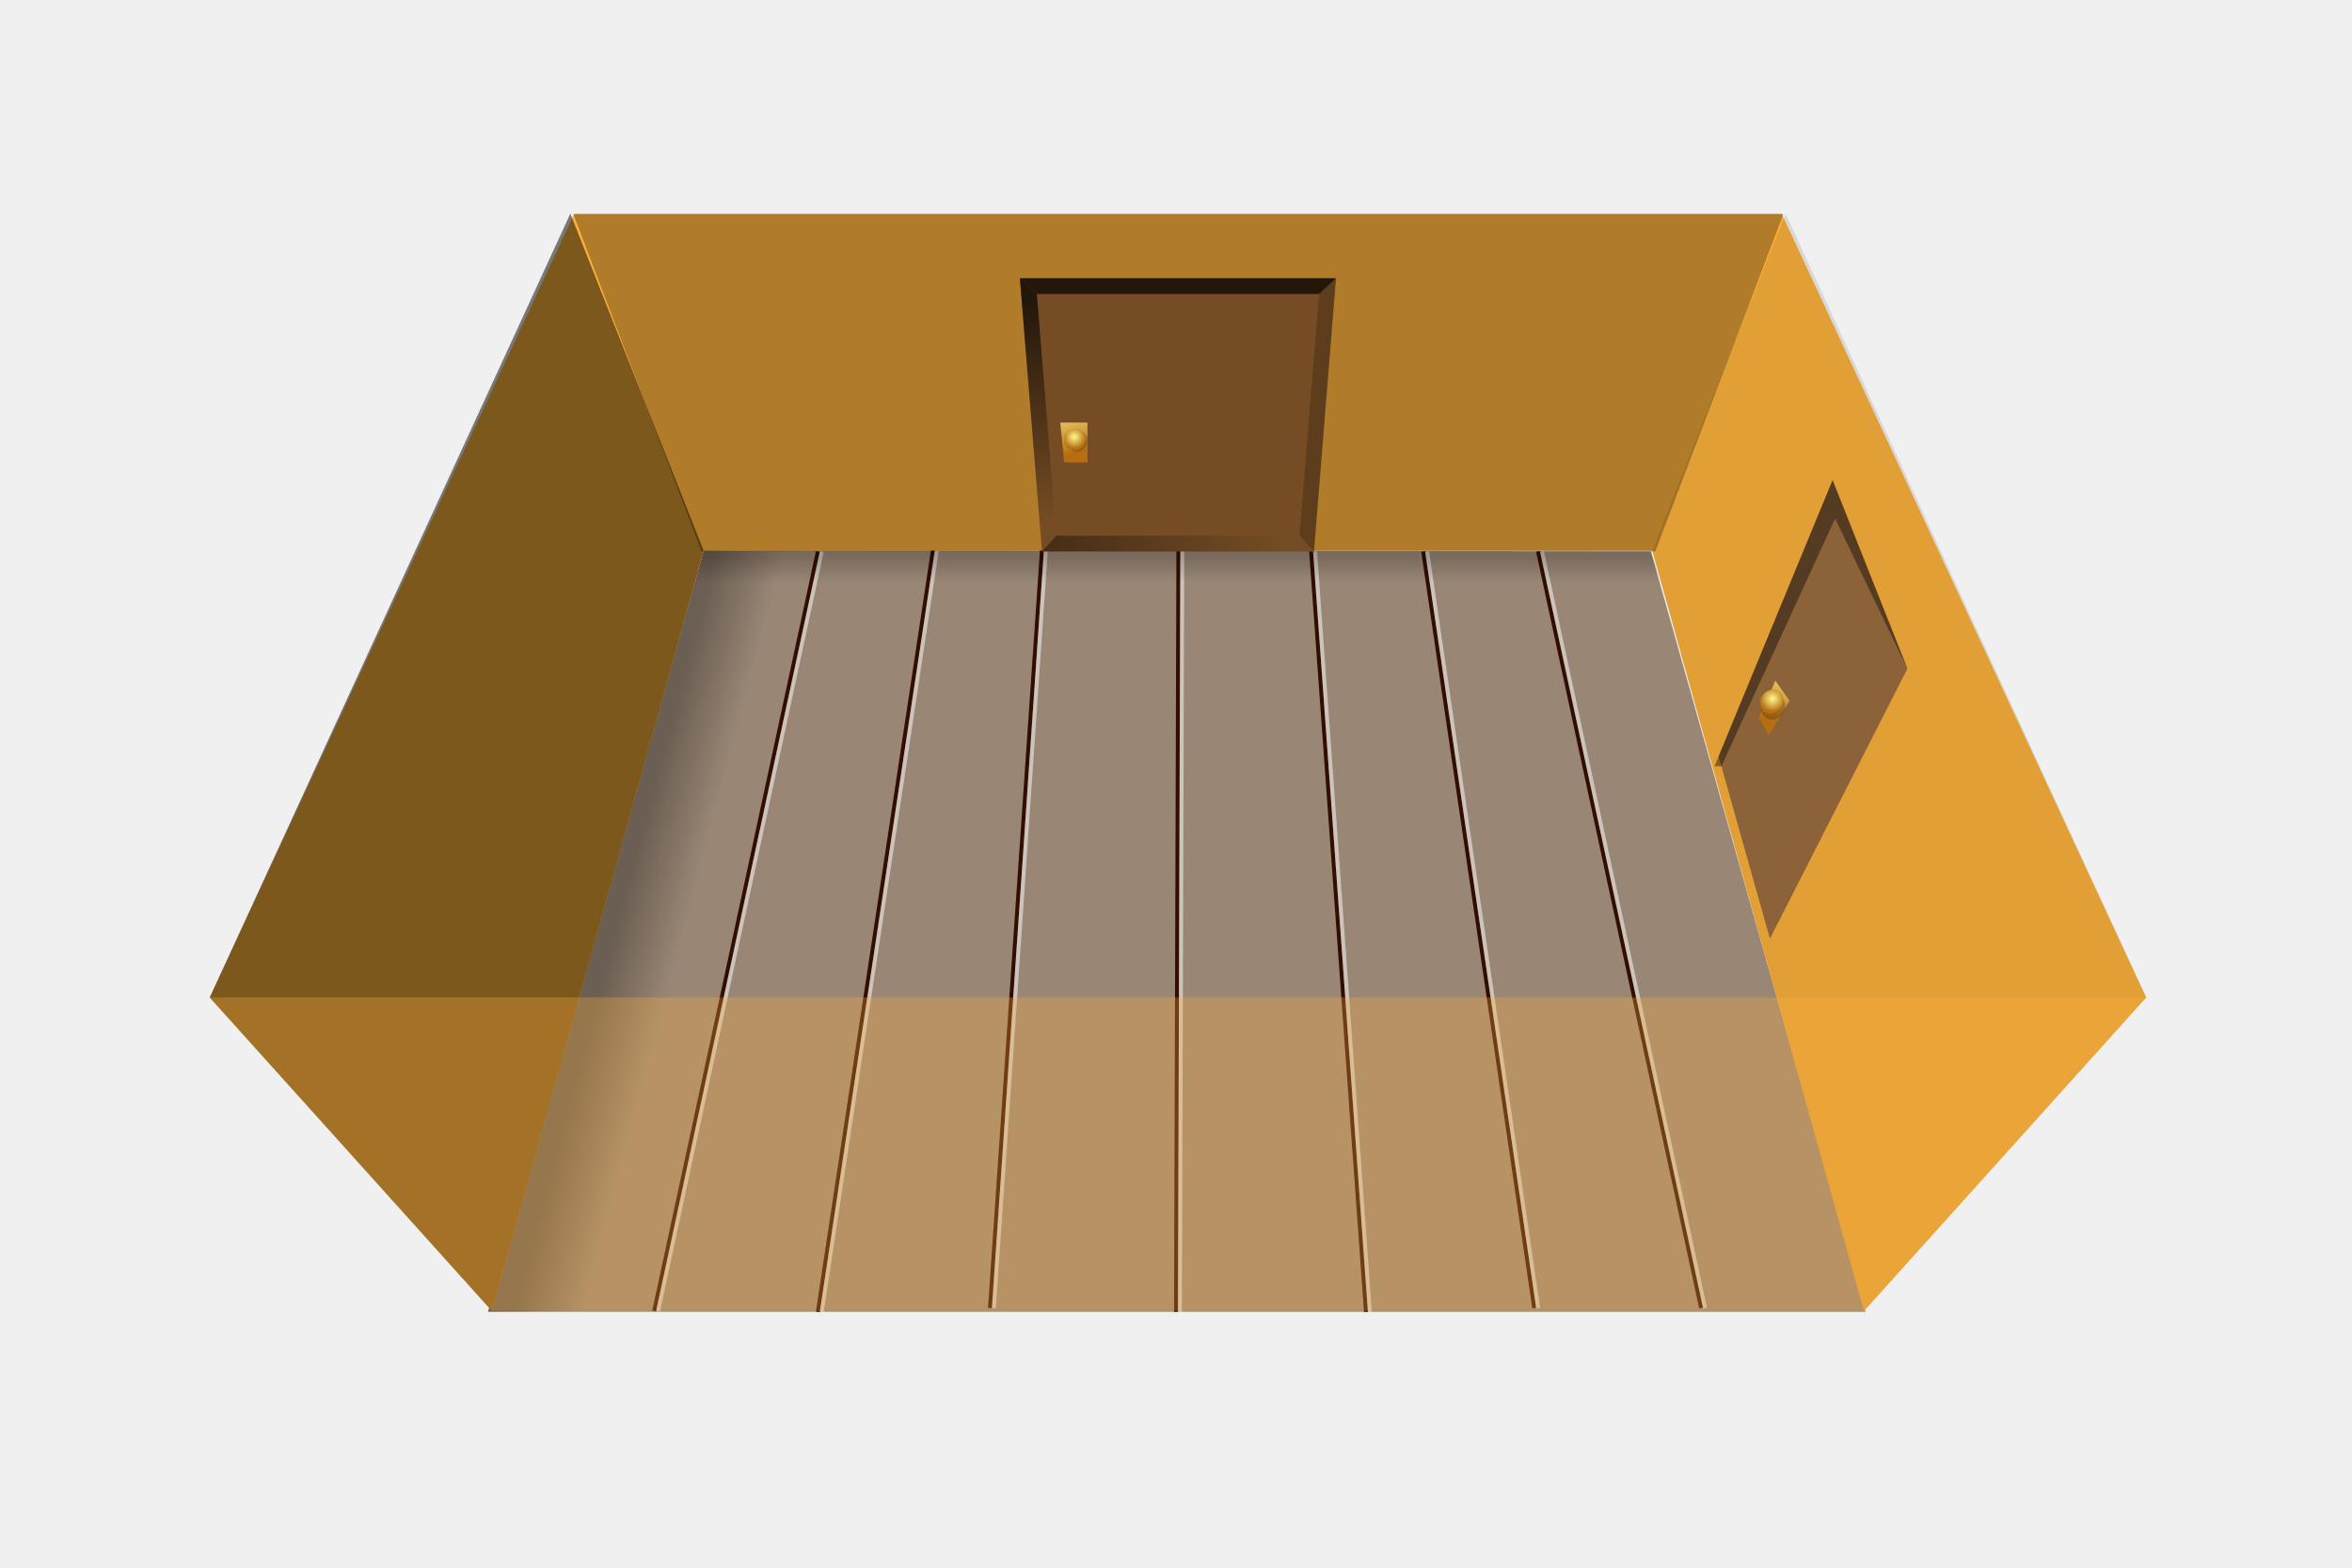
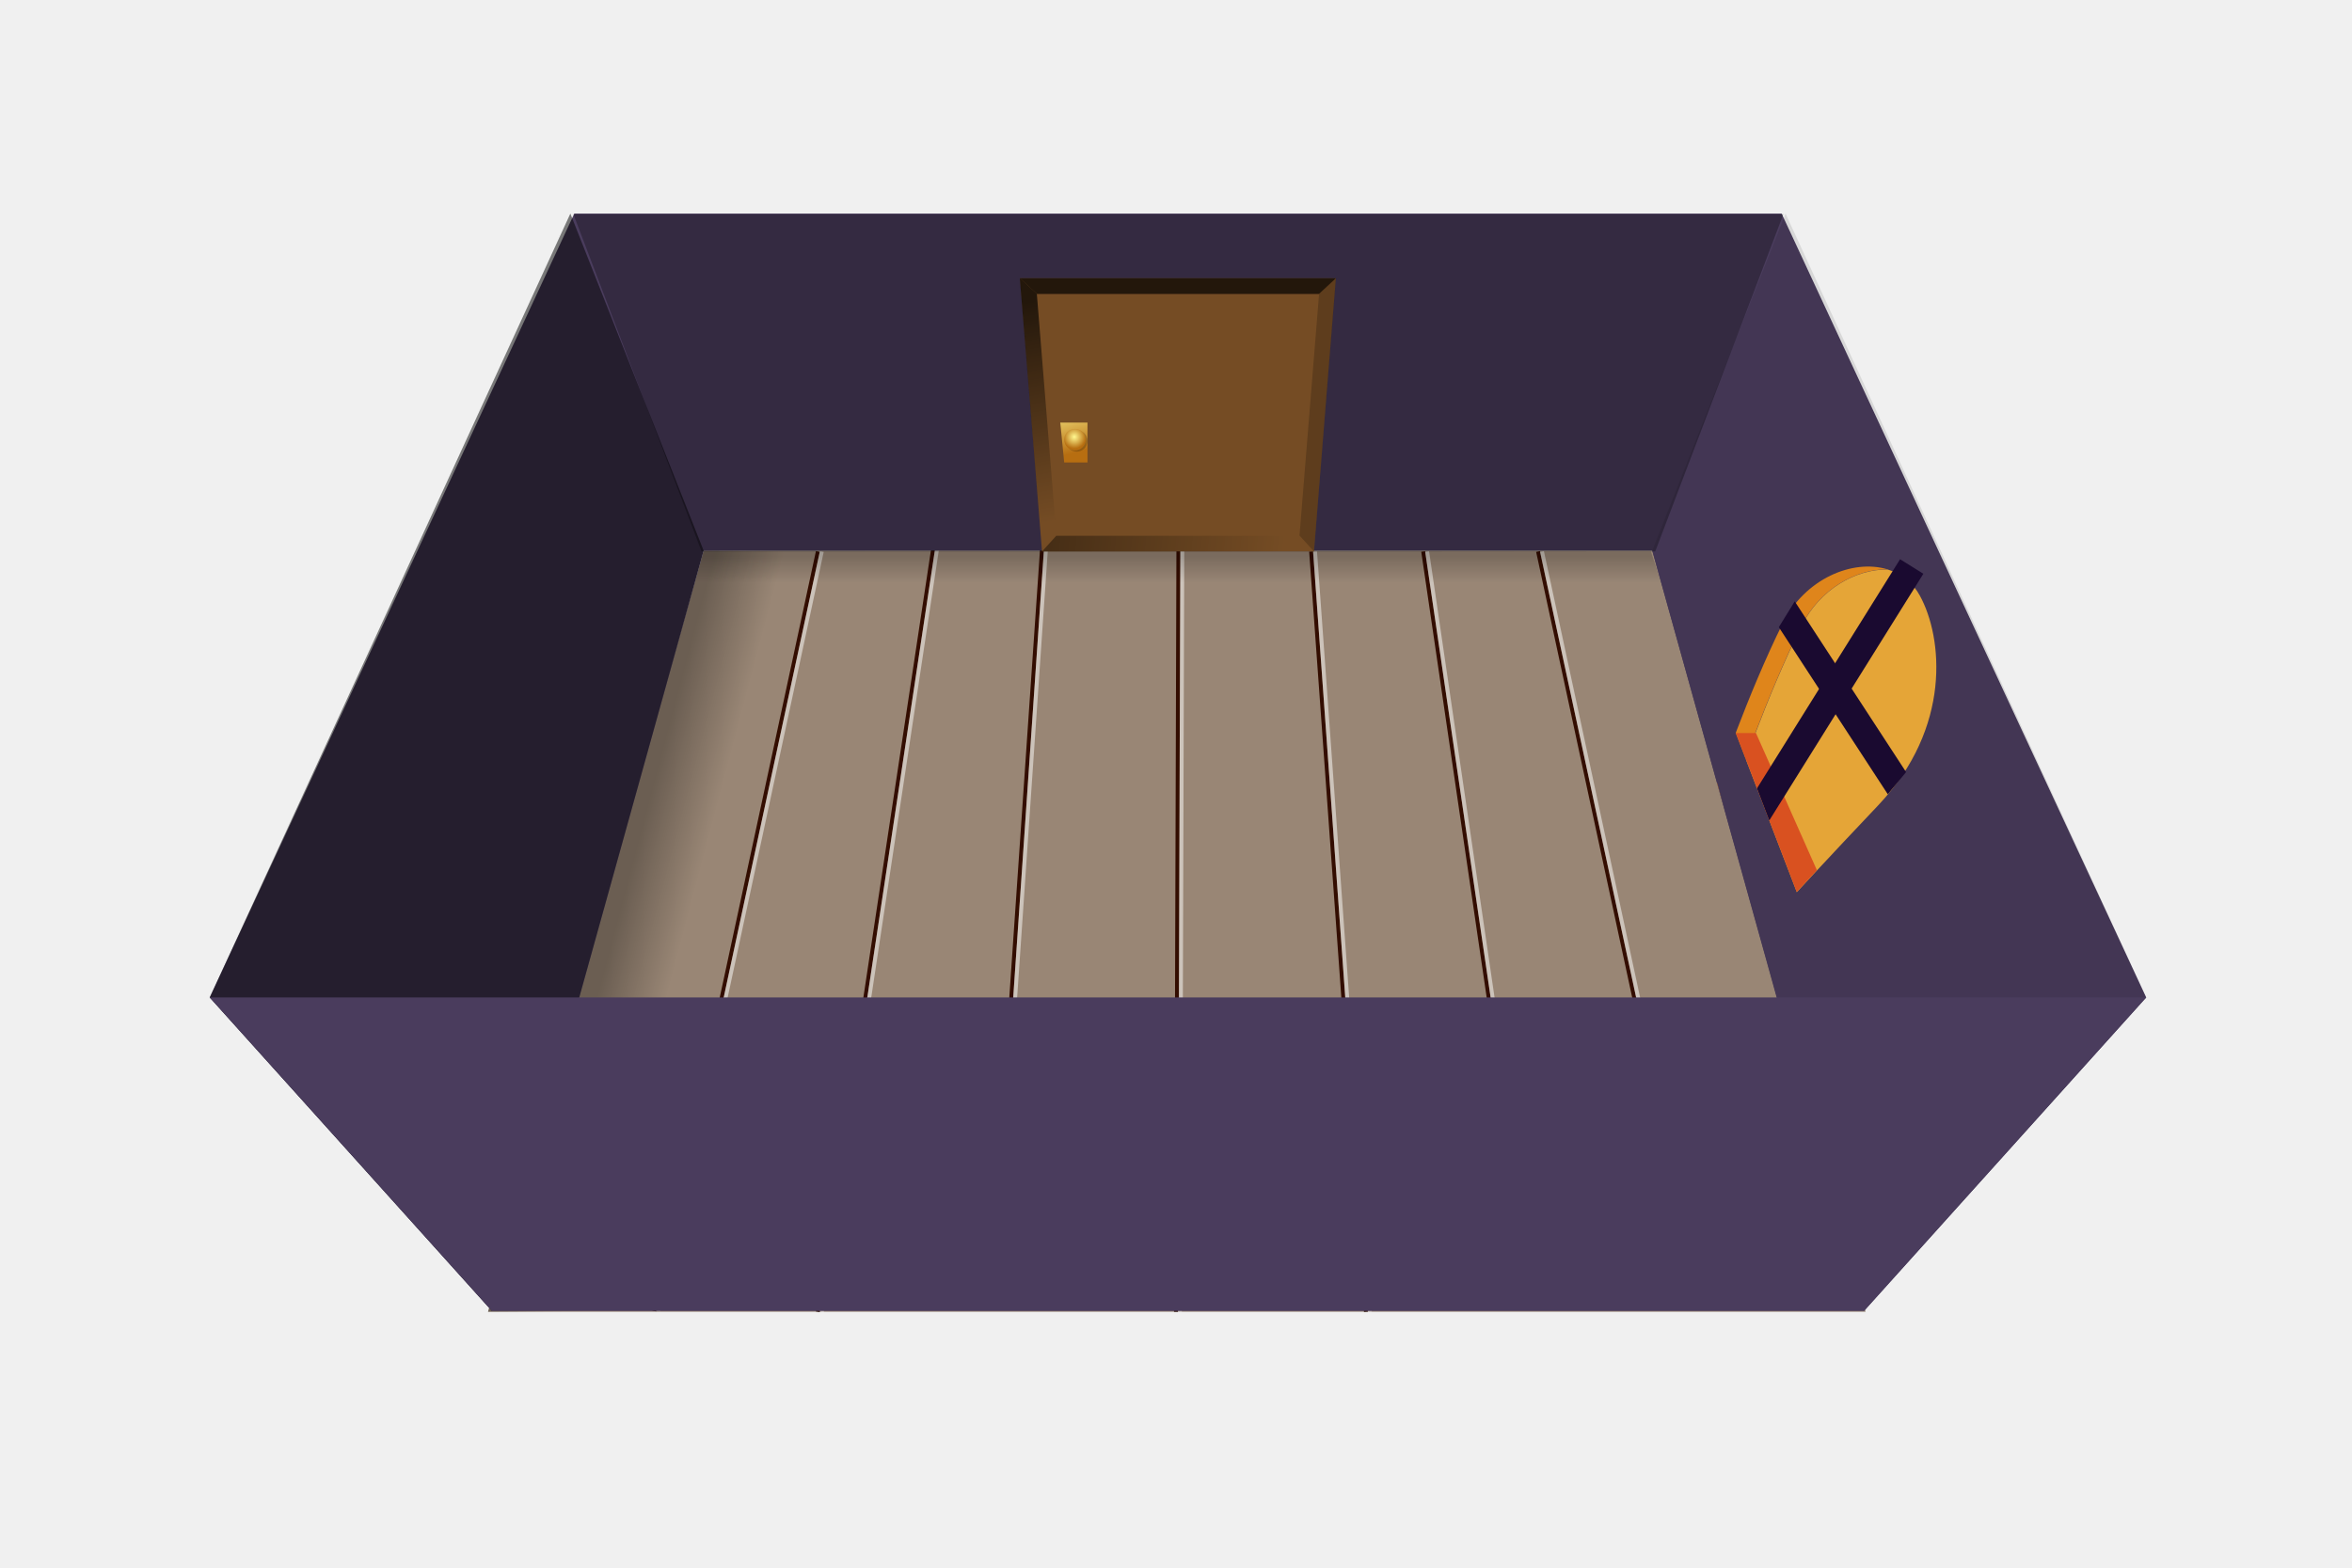
<svg xmlns="http://www.w3.org/2000/svg" xmlns:xlink="http://www.w3.org/1999/xlink" width="600" height="400" viewBox="0 0 600 400">
  <defs>
    <linearGradient id="a" x1="173.71" y1="240.41" x2="157.22" y2="236.05" gradientUnits="userSpaceOnUse">
      <stop offset="0" stop-color="#fff" />
      <stop offset="1" />
    </linearGradient>
    <linearGradient id="b" x1="300.54" y1="148.67" x2="300.54" y2="142" xlink:href="#a" />
    <linearGradient id="c" x1="271.6" y1="101.74" x2="275.05" y2="115.28" gradientUnits="userSpaceOnUse">
      <stop offset="0.01" stop-color="#fff78f" />
      <stop offset="1" stop-color="#b76e11" />
    </linearGradient>
    <linearGradient id="d" x1="269.96" y1="133.11" x2="259.39" y2="77.41" xlink:href="#a" />
    <linearGradient id="e" x1="327.08" y1="141.67" x2="252.33" y2="133.8" xlink:href="#a" />
    <radialGradient id="f" cx="274.06" cy="111.47" r="2.97" xlink:href="#c" />
-     <linearGradient id="g" x1="493.71" y1="332.94" x2="497.82" y2="349.08" gradientTransform="translate(210.58 -374.42) rotate(31.6)" xlink:href="#c" />
-     <radialGradient id="h" cx="495.37" cy="344.13" r="3.31" gradientTransform="translate(210.58 -374.42) rotate(31.6)" xlink:href="#c" />
  </defs>
  <g style="isolation: isolate">
    <g>
      <g>
        <polygon points="181.43 287.13 155.85 287.13 147.61 324.53 174.64 324.53 181.43 287.13" style="fill: red;stroke: #fff;stroke-miterlimit: 10;stroke-width: 0.976px" />
        <polygon points="214.43 287.13 188.85 287.13 182.49 324.53 209.52 324.53 214.43 287.13" style="fill: red;stroke: #fff;stroke-miterlimit: 10;stroke-width: 0.976px" />
        <polygon points="247.43 287.13 221.85 287.13 217.37 324.53 244.41 324.53 247.43 287.13" style="fill: red;stroke: #fff;stroke-miterlimit: 10;stroke-width: 0.976px" />
        <polygon points="280.44 287.13 254.86 287.13 252.25 324.53 279.29 324.53 280.44 287.13" style="fill: red;stroke: #fff;stroke-miterlimit: 10;stroke-width: 0.976px" />
        <polygon points="313.44 287.13 287.86 287.13 287.13 324.53 314.17 324.53 313.44 287.13" style="fill: red;stroke: #fff;stroke-miterlimit: 10;stroke-width: 0.976px" />
        <polygon points="346.44 287.13 320.87 287.13 322.02 324.53 349.05 324.53 346.44 287.13" style="fill: red;stroke: #fff;stroke-miterlimit: 10;stroke-width: 0.976px" />
        <polygon points="379.45 287.13 353.87 287.13 356.9 324.53 383.93 324.53 379.45 287.13" style="fill: red;stroke: #fff;stroke-miterlimit: 10;stroke-width: 0.976px" />
        <polygon points="412.45 287.13 386.87 287.13 391.78 324.53 418.81 324.53 412.45 287.13" style="fill: red;stroke: #fff;stroke-miterlimit: 10;stroke-width: 0.976px" />
        <polygon points="445.46 287.13 419.88 287.13 426.66 324.53 453.69 324.53 445.46 287.13" style="fill: red;stroke: #fff;stroke-miterlimit: 10;stroke-width: 0.976px" />
        <polygon points="188.92 245.79 164.96 245.79 157.75 278.52 182.99 278.52 188.92 245.79" style="fill: red;stroke: #fff;stroke-miterlimit: 10;stroke-width: 0.976px" />
        <polygon points="219.85 245.79 195.88 245.79 190.32 278.52 215.56 278.52 219.85 245.79" style="fill: red;stroke: #fff;stroke-miterlimit: 10;stroke-width: 0.976px" />
        <polygon points="250.78 245.79 226.81 245.79 222.89 278.52 248.13 278.52 250.78 245.79" style="fill: red;stroke: #fff;stroke-miterlimit: 10;stroke-width: 0.976px" />
        <polygon points="281.71 245.79 257.74 245.79 255.46 278.52 280.7 278.52 281.71 245.79" style="fill: red;stroke: #fff;stroke-miterlimit: 10;stroke-width: 0.976px" />
        <polygon points="312.64 245.79 288.67 245.79 288.03 278.52 313.27 278.52 312.64 245.79" style="fill: red;stroke: #fff;stroke-miterlimit: 10;stroke-width: 0.976px" />
        <polygon points="343.56 245.79 319.6 245.79 320.6 278.52 345.85 278.52 343.56 245.79" style="fill: red;stroke: #fff;stroke-miterlimit: 10;stroke-width: 0.976px" />
        <polygon points="374.49 245.79 350.52 245.79 353.17 278.52 378.42 278.52 374.49 245.79" style="fill: red;stroke: #fff;stroke-miterlimit: 10;stroke-width: 0.976px" />
        <polygon points="405.42 245.79 381.45 245.79 385.74 278.52 410.99 278.52 405.42 245.79" style="fill: red;stroke: #fff;stroke-miterlimit: 10;stroke-width: 0.976px" />
        <polygon points="436.35 245.79 412.38 245.79 418.31 278.52 443.56 278.52 436.35 245.79" style="fill: red;stroke: #fff;stroke-miterlimit: 10;stroke-width: 0.976px" />
        <polygon points="195.53 209.35 172.98 209.35 166.62 238.22 190.3 238.22 195.53 209.35" style="fill: red;stroke: #fff;stroke-miterlimit: 10;stroke-width: 0.976px" />
        <polygon points="224.63 209.35 202.08 209.35 197.17 238.22 220.85 238.22 224.63 209.35" style="fill: red;stroke: #fff;stroke-miterlimit: 10;stroke-width: 0.976px" />
        <polygon points="253.73 209.35 231.18 209.35 227.72 238.22 251.39 238.22 253.73 209.35" style="fill: red;stroke: #fff;stroke-miterlimit: 10;stroke-width: 0.976px" />
        <polygon points="282.83 209.35 260.28 209.35 258.27 238.22 281.94 238.22 282.83 209.35" style="fill: red;stroke: #fff;stroke-miterlimit: 10;stroke-width: 0.976px" />
        <polygon points="311.93 209.35 289.38 209.35 288.81 238.22 312.49 238.22 311.93 209.35" style="fill: red;stroke: #fff;stroke-miterlimit: 10;stroke-width: 0.976px" />
        <polygon points="341.03 209.35 318.47 209.35 319.36 238.22 343.04 238.22 341.03 209.35" style="fill: red;stroke: #fff;stroke-miterlimit: 10;stroke-width: 0.976px" />
        <polygon points="370.12 209.35 347.57 209.35 349.91 238.22 373.58 238.22 370.12 209.35" style="fill: red;stroke: #fff;stroke-miterlimit: 10;stroke-width: 0.976px" />
        <polygon points="399.22 209.35 376.67 209.35 380.46 238.22 404.13 238.22 399.22 209.35" style="fill: red;stroke: #fff;stroke-miterlimit: 10;stroke-width: 0.976px" />
        <polygon points="428.32 209.35 405.77 209.35 411.01 238.22 434.68 238.22 428.32 209.35" style="fill: red;stroke: #fff;stroke-miterlimit: 10;stroke-width: 0.976px" />
        <polygon points="201.41 176.97 180.12 176.97 174.46 202.64 196.75 202.64 201.41 176.97" style="fill: red;stroke: #fff;stroke-miterlimit: 10;stroke-width: 0.976px" />
        <polygon points="228.88 176.97 207.59 176.97 203.22 202.64 225.51 202.64 228.88 176.97" style="fill: red;stroke: #fff;stroke-miterlimit: 10;stroke-width: 0.976px" />
        <polygon points="256.35 176.97 235.06 176.97 231.98 202.64 254.28 202.64 256.35 176.97" style="fill: red;stroke: #fff;stroke-miterlimit: 10;stroke-width: 0.976px" />
        <polygon points="283.82 176.97 262.53 176.97 260.75 202.64 283.04 202.64 283.82 176.97" style="fill: red;stroke: #fff;stroke-miterlimit: 10;stroke-width: 0.976px" />
        <polygon points="311.3 176.97 290.01 176.97 289.51 202.64 311.8 202.64 311.3 176.97" style="fill: red;stroke: #fff;stroke-miterlimit: 10;stroke-width: 0.976px" />
        <polygon points="338.77 176.97 317.48 176.97 318.27 202.64 340.56 202.64 338.77 176.97" style="fill: red;stroke: #fff;stroke-miterlimit: 10;stroke-width: 0.976px" />
        <polygon points="366.24 176.97 344.95 176.97 347.03 202.64 369.32 202.64 366.24 176.97" style="fill: red;stroke: #fff;stroke-miterlimit: 10;stroke-width: 0.976px" />
        <polygon points="393.71 176.97 372.42 176.97 375.79 202.64 398.08 202.64 393.71 176.97" style="fill: red;stroke: #fff;stroke-miterlimit: 10;stroke-width: 0.976px" />
        <polygon points="421.19 176.97 399.9 176.97 404.55 202.64 426.84 202.64 421.19 176.97" style="fill: red;stroke: #fff;stroke-miterlimit: 10;stroke-width: 0.976px" />
        <polygon points="206.66 148.02 186.49 148.02 181.43 170.99 202.49 170.99 206.66 148.02" style="fill: red;stroke: #fff;stroke-miterlimit: 10;stroke-width: 0.976px" />
        <polygon points="232.68 148.02 212.51 148.02 208.61 170.99 229.66 170.99 232.68 148.02" style="fill: red;stroke: #fff;stroke-miterlimit: 10;stroke-width: 0.976px" />
        <polygon points="258.7 148.02 238.53 148.02 235.78 170.99 256.84 170.99 258.7 148.02" style="fill: red;stroke: #fff;stroke-miterlimit: 10;stroke-width: 0.976px" />
        <polygon points="284.71 148.02 264.55 148.02 262.95 170.99 284.01 170.99 284.71 148.02" style="fill: red;stroke: #fff;stroke-miterlimit: 10;stroke-width: 0.976px" />
        <polygon points="310.73 148.02 290.57 148.02 290.12 170.99 311.18 170.99 310.73 148.02" style="fill: red;stroke: #fff;stroke-miterlimit: 10;stroke-width: 0.976px" />
        <polygon points="336.75 148.02 316.59 148.02 317.29 170.99 338.35 170.99 336.75 148.02" style="fill: red;stroke: #fff;stroke-miterlimit: 10;stroke-width: 0.976px" />
        <polygon points="362.77 148.02 342.61 148.02 344.47 170.99 365.52 170.99 362.77 148.02" style="fill: red;stroke: #fff;stroke-miterlimit: 10;stroke-width: 0.976px" />
        <polygon points="388.79 148.02 368.63 148.02 371.64 170.99 392.7 170.99 388.79 148.02" style="fill: red;stroke: #fff;stroke-miterlimit: 10;stroke-width: 0.976px" />
        <polygon points="414.81 148.02 394.64 148.02 398.81 170.99 419.87 170.99 414.81 148.02" style="fill: red;stroke: #fff;stroke-miterlimit: 10;stroke-width: 0.976px" />
      </g>
-       <polygon points="124.5 334.7 179.5 140.5 421.15 140.71 475.91 334.7 124.5 334.7" style="fill: #998675" />
+       <polygon points="124.5 334.7 179.5 140.5 424.94 140.5 475.91 334.7 124.5 334.7" style="fill: #998675" />
      <line x1="166.88" y1="334.5" x2="208.64" y2="140.71" style="fill: none;stroke: #000;stroke-miterlimit: 10;mix-blend-mode: overlay" />
      <line x1="208.64" y1="334.7" x2="238.08" y2="139.78" style="fill: none;stroke: #000;stroke-miterlimit: 10;mix-blend-mode: overlay" />
      <line x1="252.54" y1="333.76" x2="265.8" y2="140.39" style="fill: none;stroke: #000;stroke-miterlimit: 10;mix-blend-mode: overlay" />
      <line x1="300" y1="334.7" x2="300.61" y2="139.78" style="fill: none;stroke: #000;stroke-miterlimit: 10;mix-blend-mode: overlay" />
      <line x1="348.46" y1="334.7" x2="334.47" y2="140.71" style="fill: none;stroke: #000;stroke-miterlimit: 10;mix-blend-mode: overlay" />
      <line x1="391.39" y1="333.76" x2="363.06" y2="140.71" style="fill: none;stroke: #000;stroke-miterlimit: 10;mix-blend-mode: overlay" />
      <line x1="433.96" y1="333.76" x2="392.36" y2="140.71" style="fill: none;stroke: #000;stroke-miterlimit: 10;mix-blend-mode: overlay" />
      <g style="opacity: 0.5;mix-blend-mode: screen">
        <line x1="167.88" y1="334.5" x2="209.64" y2="140.71" style="fill: none;stroke: #fff;stroke-miterlimit: 10;mix-blend-mode: overlay" />
      </g>
      <g style="opacity: 0.5;mix-blend-mode: screen">
        <line x1="209.64" y1="334.7" x2="239.08" y2="139.78" style="fill: none;stroke: #fff;stroke-miterlimit: 10;mix-blend-mode: overlay" />
      </g>
      <g style="opacity: 0.5;mix-blend-mode: screen">
        <line x1="253.54" y1="333.76" x2="266.8" y2="140.39" style="fill: none;stroke: #fff;stroke-miterlimit: 10;mix-blend-mode: overlay" />
      </g>
      <g style="opacity: 0.5;mix-blend-mode: screen">
        <line x1="301" y1="334.7" x2="301.61" y2="139.78" style="fill: none;stroke: #fff;stroke-miterlimit: 10;mix-blend-mode: overlay" />
      </g>
      <g style="opacity: 0.5;mix-blend-mode: screen">
        <line x1="349.46" y1="334.7" x2="335.47" y2="140.71" style="fill: none;stroke: #fff;stroke-miterlimit: 10;mix-blend-mode: overlay" />
      </g>
      <g style="opacity: 0.5;mix-blend-mode: screen">
        <line x1="392.39" y1="333.76" x2="364.06" y2="140.71" style="fill: none;stroke: #fff;stroke-miterlimit: 10;mix-blend-mode: overlay" />
      </g>
      <g style="opacity: 0.5;mix-blend-mode: screen">
        <line x1="434.96" y1="333.76" x2="393.36" y2="140.71" style="fill: none;stroke: #fff;stroke-miterlimit: 10;mix-blend-mode: overlay" />
      </g>
      <polygon points="124.5 334.7 153.18 334.5 202.49 140.71 179.5 140.5 124.5 334.7" style="opacity: 0.3;mix-blend-mode: multiply;fill: url(#a)" />
      <polygon points="179.5 140.5 421.15 140.71 424.23 150.02 176.85 150.02 179.5 140.5" style="opacity: 0.2;mix-blend-mode: multiply;fill: url(#b)" />
    </g>
    <g>
-       <polygon points="53.5 254.5 125.5 334.5 179.5 140.5 421.5 140.5 475.5 334.5 547.5 254.5 454.5 54.5 146.5 54.5 53.5 254.5" style="fill: #fbb03b" />
+       <polygon points="53.5 254.5 125.5 334.5 179.5 140.5 421.5 140.5 475.5 334.5 547.5 254.5 454.5 54.5 146.5 54.5 53.5 254.5" style="fill: #4a3c5d" />
+       <path d="M459.53,159.72c4.7-9.44,13.94-14.56,22-14.44-8.89-2.73-21.09,2.39-26.73,13.73-9.05,18.2-16.73,41-16.73,41l11.44,37.24s1.15-1.28,3.35-3.69l-10.09-32.84S450.48,177.92,459.53,159.72Z" style="fill: #f7931e" />
+       <path d="M489.77,152a13.74,13.74,0,0,0-8.21-6.69c-8.09-.12-17.34,5-22,14.44-9.05,18.2-16.73,41-16.73,41l10.09,32.84c4.53-5,13.53-14.73,26.21-28.11C497.94,185.57,495.6,162.67,489.77,152Z" style="fill: #feb73d" />
+       <polygon points="464.47 294.5 421.5 140.5 424.94 140.5 466.03 247.61 464.47 294.5" style="fill: #4a3c5d" />
+       <polygon points="481.58 202.66 453.78 160.03 457.84 153.44 486.25 197 481.58 202.66" style="fill: #1d0b35" />
+       <polygon points="442.8 187.04 447.95 187.04 463.5 222.04 458.35 227.6 442.8 187.04" style="fill: #f15a24" />
+       <polygon points="451.34 209.35 448.21 201.15 484.71 142.69 490.65 146.4 451.34 209.35" style="fill: #1d0b35" />
      <polygon points="454.94 54.66 146.28 54.66 178.97 140.71 422.25 140.71 454.94 54.66" style="opacity: 0.3;mix-blend-mode: multiply" />
      <polygon points="125.5 334.5 53.5 254.5 145.5 54.5 179.5 140.5 125.5 334.5" style="opacity: 0.5;mix-blend-mode: multiply" />
      <polygon points="475.5 334.5 547.5 254.5 455.5 54.5 421.5 140.5 475.5 334.5" style="opacity: 0.1;mix-blend-mode: multiply" />
-       <polygon points="53.5 254.5 547.5 254.5 475.5 334.5 125.5 334.5 53.5 254.5" style="fill: #fbb03b;opacity: 0.3" />
+       <polygon points="53.5 254.5 547.5 254.5 475.5 334.5 125.5 334.5 53.5 254.5" style="fill: #4a3c5d" />
    </g>
    <g>
      <polygon points="265.82 140.71 260.21 71 340.79 71 335.2 140.68 265.82 140.71" style="fill: #754c24" />
      <polygon points="277.42 118 271.48 118 270.48 107.83 277.42 107.83 277.42 118" style="fill: url(#c)" />
-       <polygon points="467.5 122.5 486.58 170.61 451.51 239.51 438.42 193 467.5 122.5" style="fill: #8c6239" />
      <polygon points="336.48 77 335.4 78 265.24 77.64 264.54 77 264.5 77 269.49 138.67 270.39 137.68 330 137 331.51 138.65 336.5 77 336.48 77" style="fill: none" />
      <polygon points="336.5 75 331.51 136.65 335.2 140.68 340.84 71 340.79 71 336.48 75 336.5 75" style="fill: #ccc;mix-blend-mode: multiply" />
      <polygon points="264.5 75 264.54 75 260.21 71 260.16 71 265.8 140.71 265.82 140.71 269.49 136.67 264.5 75" style="opacity: 0.7;mix-blend-mode: multiply;fill: url(#d)" />
      <polygon points="335.2 140.68 331.51 136.65 331.51 136.71 269.49 136.71 269.49 136.67 265.82 140.71 335.2 140.71 335.2 140.68" style="opacity: 0.5;mix-blend-mode: multiply;fill: url(#e)" />
      <polygon points="336.48 75 340.79 71 260.21 71 264.54 75 336.48 75" style="fill: #4d4d4d;mix-blend-mode: multiply" />
-       <polygon points="437.39 195.5 439.13 195.5 468.14 132.32 486.58 170.61 469.89 128.52 467.5 122.5 437.39 195.5" style="fill: #999;mix-blend-mode: multiply" />
      <circle cx="274.67" cy="112.5" r="2.75" style="fill: #999;opacity: 0.5;mix-blend-mode: multiply" />
      <circle cx="274.23" cy="112.16" r="2.75" style="fill: url(#f)" />
-       <polygon points="451.26 187.62 448.69 183.04 452.9 173.69 456.5 178.77 451.26 187.62" style="fill: url(#g)" />
-       <path d="M454.88,181.84a2.93,2.93,0,1,1-5-2.94,3.29,3.29,0,0,1,3.91-1.5A3,3,0,0,1,454.88,181.84Z" style="fill: #999;opacity: 0.5;mix-blend-mode: multiply" />
-       <path d="M454.37,180.39a3.09,3.09,0,0,1-4.42,1.19,3,3,0,0,1-.46-3.94,3.28,3.28,0,0,1,3.82-1.53C454.86,176.72,455.43,178.67,454.37,180.39Z" style="fill: url(#h)" />
    </g>
  </g>
</svg>
